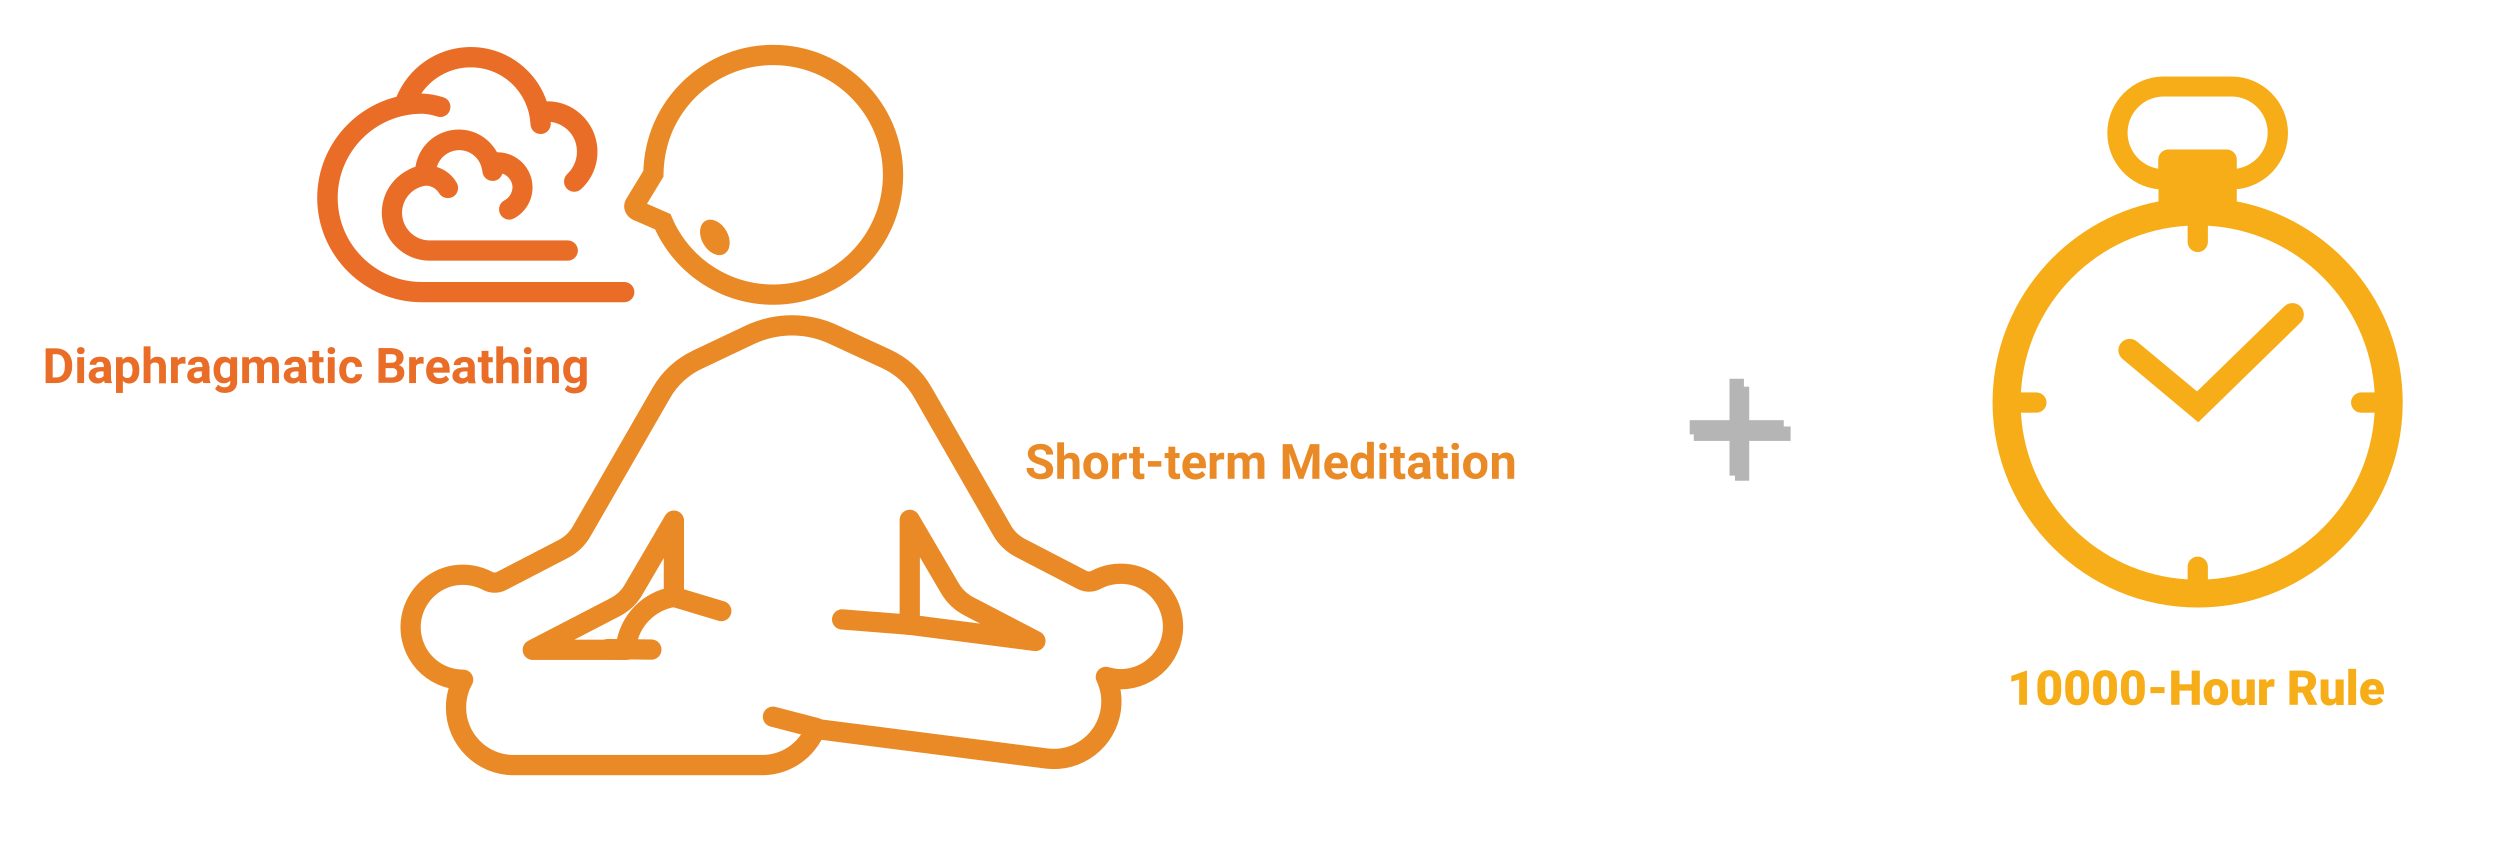
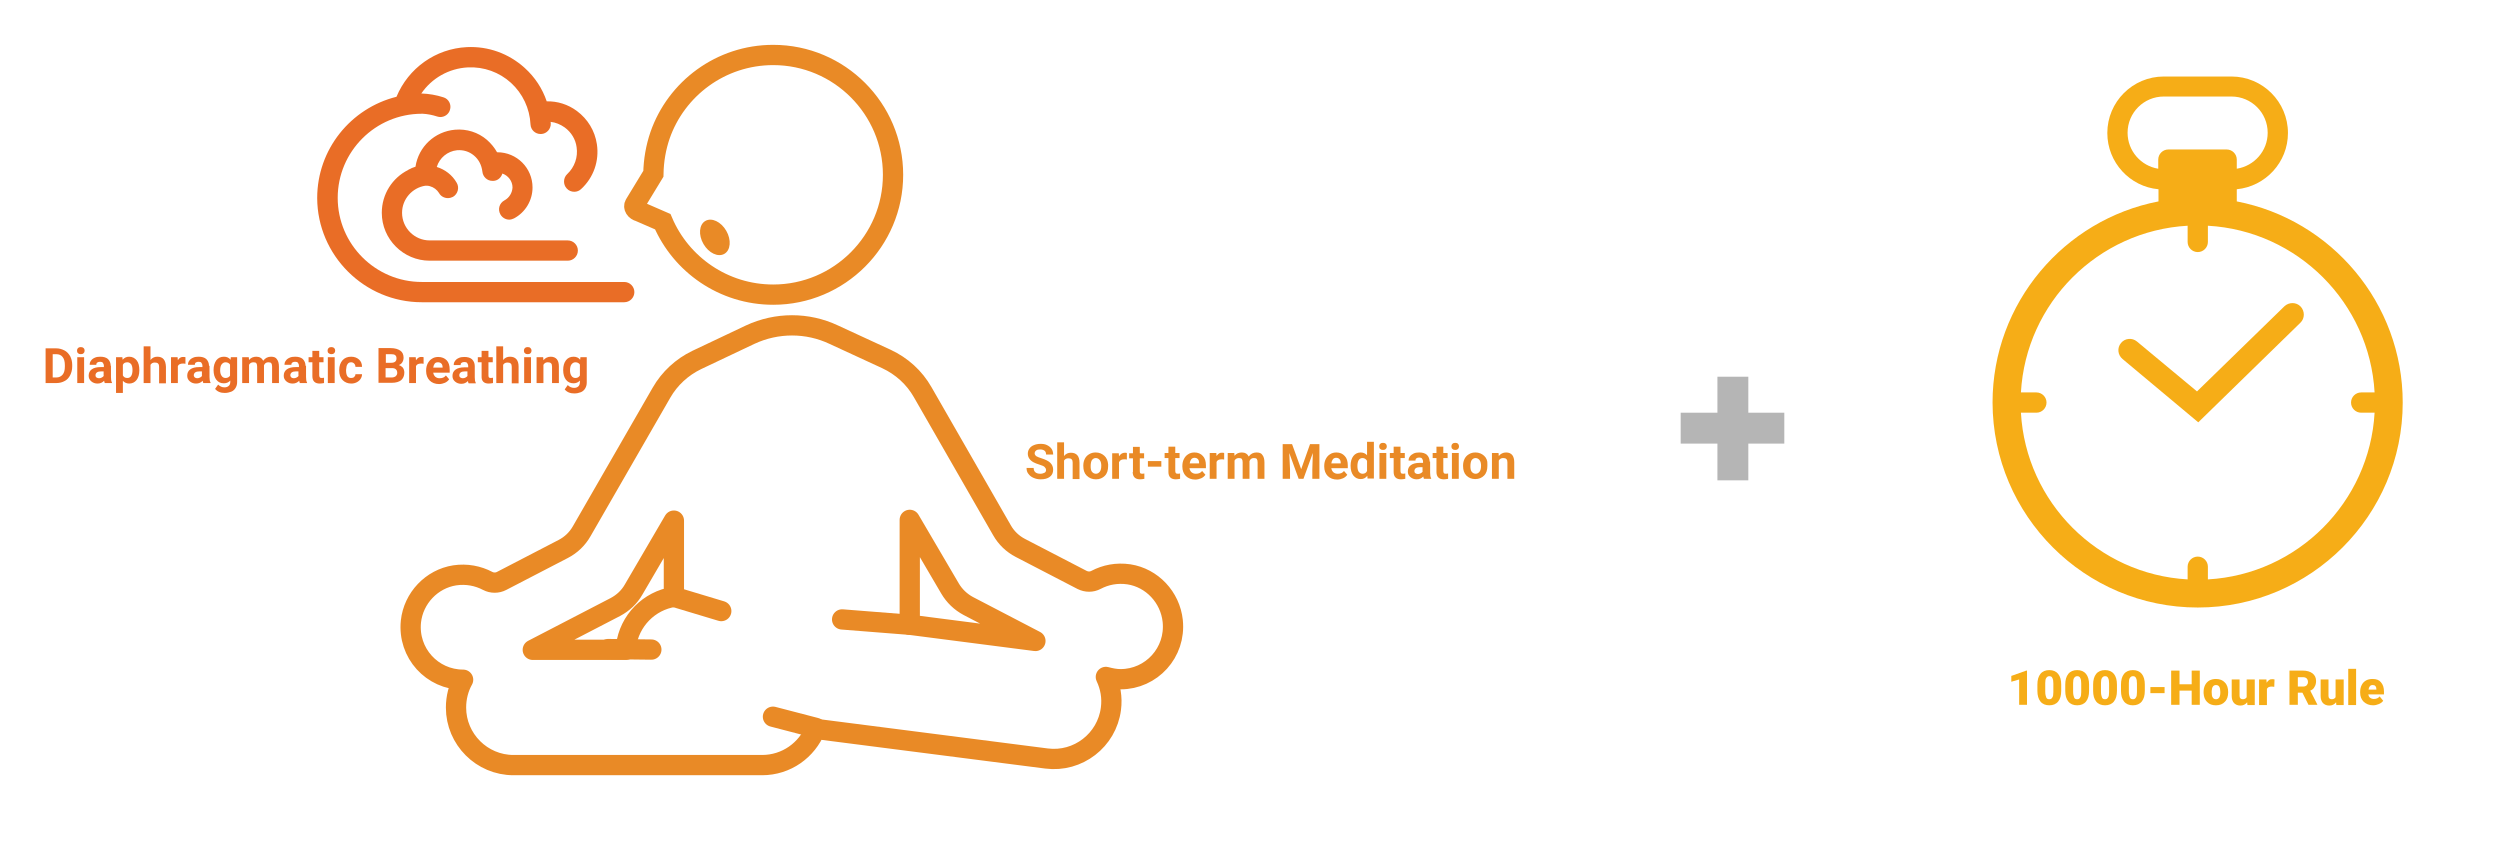
<svg xmlns="http://www.w3.org/2000/svg" version="1.1" id="Layer_1" x="0px" y="0px" viewBox="0 0 986.8 334.1" style="enable-background:new 0 0 986.8 334.1;" xml:space="preserve">
  <style type="text/css">
	.st0{fill:#E96D26;}
	.st1{fill:none;stroke:#E98A26;stroke-width:8;stroke-linejoin:round;stroke-miterlimit:10;}
	.st2{fill:#E98A26;}
	.st3{fill:none;stroke:#E98A26;stroke-width:8;stroke-miterlimit:10;}
	.st4{fill:none;stroke:#E98A26;stroke-width:8;stroke-linecap:round;stroke-miterlimit:10;}
	.st5{fill:#F6AD17;}
	.st6{fill:#B5B5B5;}
- 	.st7{font-family:'Roboto-Black';}
- 	.st8{font-size:78.995px;}
</style>
  <path class="st0" d="M166.5,119.3h79.9c2.2,0,4-1.8,4-4s-1.8-4-4-4h-79.9c-18.3,0-33.2-14.9-33.2-33.2c0-18.3,14.9-33.2,33.2-33.2  c0.1,0,0.3,0,0.4,0c1.9,0.1,3.9,0.5,5.7,1.1c0.4,0.1,0.8,0.2,1.2,0.2c1.7,0,3.3-1.1,3.8-2.8c0.7-2.1-0.5-4.4-2.6-5  c-2.8-0.9-5.7-1.4-8.7-1.5c4.1-6,10.8-9.9,18.4-10.3c6.3-0.3,12.4,1.9,17,6.1s7.4,10.1,7.7,16.4c0.1,2.2,1.9,3.8,4,3.8  c0.1,0,0.1,0,0.2,0c2.2-0.1,3.9-2,3.8-4.2c0-0.2,0-0.4-0.1-0.6c2,0.2,3.9,1,5.6,2.2c2.6,1.9,4.3,4.7,4.7,7.8  c0.6,3.9-0.8,7.9-3.7,10.6c-1.6,1.5-1.7,4.1-0.2,5.7c0.8,0.9,1.9,1.3,3,1.3c1,0,2-0.4,2.7-1.1c4.9-4.5,7.2-11.1,6.2-17.7  c-0.8-5.3-3.6-9.9-7.9-13.1c-3.5-2.6-7.7-3.9-11.9-3.8c-1.7-5-4.6-9.5-8.7-13.2c-6.3-5.7-14.4-8.6-22.8-8.2  c-12.4,0.6-23.1,8.3-27.8,19.6c-18,4.5-31.3,20.7-31.3,40C125.3,100.8,143.8,119.3,166.5,119.3z" />
  <path class="st0" d="M199.1,79.1c-2,1.1-2.7,3.5-1.6,5.5c0.7,1.3,2.1,2.1,3.5,2.1c0.6,0,1.3-0.2,1.9-0.5c4.5-2.4,7.3-7.1,7.3-12.2  c0-7.7-6.2-13.9-13.9-13.9c0,0-0.1,0-0.1,0c-1-1.8-2.4-3.5-4-4.9c-3.5-3-8-4.4-12.6-4c-8,0.7-14.4,6.7-15.6,14.6  c-1,0.3-1.9,0.7-2.8,1.2c-0.1,0-0.1,0.1-0.1,0.1c-6.2,3.1-10.4,9.5-10.4,16.9c0,10.4,8.5,18.9,18.9,18.9h54.5c2.2,0,4-1.8,4-4  s-1.8-4-4-4h-54.5c-6,0-10.9-4.9-10.9-10.9c0-5.4,4-9.9,9.2-10.7c0.6,0,1.2,0,1.8,0.2c1.5,0.4,2.8,1.4,3.6,2.7c0.7,1.3,2.1,2,3.5,2  c0.7,0,1.4-0.2,2-0.5c1.9-1.1,2.6-3.6,1.5-5.5c-1.8-3.2-4.7-5.3-7.9-6.3c1.1-3.6,4.2-6.2,8-6.6c2.5-0.2,4.8,0.5,6.7,2.1  c1.9,1.6,3,3.8,3.3,6.3c0.2,2.1,1.9,3.7,4,3.7c0.1,0,0.2,0,0.4,0c1.7-0.1,3-1.3,3.5-2.9c2.3,0.8,4,3,4,5.5  C202.2,76.1,201,78.1,199.1,79.1z" />
  <path class="st1" d="M445.6,226.7c-4.8-0.7-9.2,0.2-13,2.2c-1.7,0.9-3.7,0.9-5.5,0l-24.3-12.6c-3.1-1.6-5.6-4-7.3-7l-31.3-54.5  c-3.3-5.8-8.3-10.3-14.3-13.1l-20.8-9.6c-10.4-4.9-22.5-4.9-33,0L275,142.1c-5.8,2.8-10.7,7.3-13.9,12.9l-31.5,54.7  c-1.7,3-4.2,5.4-7.3,7L198,229.3c-1.7,0.9-3.8,0.9-5.5,0c-3.8-2-8.3-2.9-13-2.2c-9.1,1.4-16.3,9-17.3,18.2c-1.3,12.5,8.4,23,20.6,23  c0,0,0,0,0,0c-1.8,3.2-2.8,7-2.8,11c0,12.5,10.2,22.7,22.7,22.7h98.1c9.6,0,17.7-5.9,21.1-14.3l91.2,11.7  c12.4,1.6,23.8-7.2,25.4-19.6c0.6-4.5-0.2-8.8-2-12.6c1.9,0.5,3.8,0.9,5.8,0.9c12.2,0,21.9-10.5,20.6-23  C461.9,235.7,454.7,228.1,445.6,226.7z M242.9,239.6c3-1.6,5.5-3.9,7.2-6.9l15.9-27.2v30.1c-9.7,1.5-17.6,9.3-18.9,19.5v0  c-0.1,0.5-0.1,0.9-0.1,1.4h-36.7L242.9,239.6z M359.1,246.6v-41.4l15.9,27.1c1.7,2.9,4.2,5.3,7.2,6.9l26.5,13.8L359.1,246.6z" />
  <g>
    <path class="st0" d="M25.4,138.3c-1-0.5-2-0.8-3.2-0.8H18v13.7h4.3c1.2,0,2.3-0.3,3.2-0.8c1-0.5,1.7-1.3,2.2-2.3   c0.5-1,0.8-2.1,0.8-3.4V144c0-1.3-0.3-2.4-0.8-3.4C27.1,139.6,26.4,138.8,25.4,138.3z M25.6,144.8c0,1.3-0.3,2.4-0.9,3.1   s-1.4,1.1-2.5,1.1h-1.4v-9.2h1.4c1.1,0,2,0.4,2.5,1.1c0.6,0.7,0.9,1.8,0.9,3.2V144.8z" />
    <path class="st0" d="M31.9,137c-0.5,0-0.8,0.1-1.1,0.4c-0.3,0.3-0.4,0.6-0.4,1c0,0.4,0.1,0.8,0.4,1c0.3,0.3,0.6,0.4,1.1,0.4   s0.8-0.1,1.1-0.4s0.4-0.6,0.4-1c0-0.4-0.1-0.7-0.4-1C32.7,137.1,32.3,137,31.9,137z" />
    <rect x="30.5" y="141" class="st0" width="2.7" height="10.2" />
    <path class="st0" d="M43.7,144.4c0-1.1-0.4-2-1.1-2.7c-0.7-0.6-1.7-0.9-3-0.9c-0.8,0-1.6,0.1-2.2,0.4c-0.7,0.3-1.2,0.7-1.5,1.2   c-0.4,0.5-0.5,1-0.5,1.6H38c0-0.4,0.1-0.7,0.4-0.9c0.3-0.2,0.6-0.3,1.1-0.3c0.5,0,0.9,0.1,1.1,0.4c0.2,0.3,0.4,0.7,0.4,1.1v0.6   h-1.3c-1.5,0-2.7,0.3-3.5,0.9c-0.8,0.6-1.2,1.4-1.2,2.5c0,0.9,0.3,1.6,1,2.2s1.5,0.9,2.5,0.9c1.1,0,1.9-0.4,2.6-1.1   c0.1,0.4,0.1,0.7,0.3,0.9h2.8v-0.2c-0.3-0.5-0.4-1.2-0.4-2.2V144.4z M41,148.3c-0.2,0.3-0.4,0.5-0.8,0.7c-0.3,0.2-0.7,0.3-1.1,0.3   c-0.4,0-0.7-0.1-1-0.3s-0.4-0.5-0.4-0.8l0-0.2c0.1-0.9,0.8-1.4,2.2-1.4h1V148.3z" />
    <path class="st0" d="M51,140.8c-1.1,0-1.9,0.4-2.6,1.2l-0.1-1h-2.5v14.1h2.7v-4.8c0.6,0.7,1.5,1.1,2.5,1.1c1.2,0,2.2-0.5,2.9-1.4   s1.1-2.2,1.1-3.8v-0.1c0-1.6-0.3-2.9-1-3.8S52.3,140.8,51,140.8z M50.3,149.2c-0.9,0-1.4-0.3-1.8-1V144c0.3-0.7,0.9-1,1.8-1   c0.6,0,1.1,0.3,1.5,0.8c0.3,0.5,0.5,1.2,0.5,2.2C52.3,148.1,51.6,149.2,50.3,149.2z" />
    <path class="st0" d="M62.1,140.8c-1.1,0-2,0.4-2.7,1.3v-5.4h-2.7v14.5h2.7V144c0.4-0.6,0.9-0.9,1.7-0.9c0.6,0,1,0.1,1.3,0.4   c0.3,0.3,0.4,0.7,0.4,1.3v6.5h2.7v-6.5C65.4,142.1,64.3,140.8,62.1,140.8z" />
    <path class="st0" d="M70.2,142.2l-0.1-1.2h-2.6v10.2h2.7v-6.7c0.3-0.7,1-1,2-1c0.3,0,0.6,0,1,0.1l0-2.6c-0.3-0.1-0.5-0.1-0.8-0.1   C71.5,140.8,70.7,141.3,70.2,142.2z" />
    <path class="st0" d="M82.5,144.4c0-1.1-0.4-2-1.1-2.7c-0.7-0.6-1.7-0.9-3-0.9c-0.8,0-1.6,0.1-2.2,0.4c-0.7,0.3-1.2,0.7-1.5,1.2   c-0.4,0.5-0.5,1-0.5,1.6h2.7c0-0.4,0.1-0.7,0.4-0.9c0.3-0.2,0.6-0.3,1.1-0.3c0.5,0,0.9,0.1,1.1,0.4c0.2,0.3,0.4,0.7,0.4,1.1v0.6   h-1.3c-1.5,0-2.7,0.3-3.5,0.9c-0.8,0.6-1.2,1.4-1.2,2.5c0,0.9,0.3,1.6,1,2.2c0.7,0.6,1.5,0.9,2.5,0.9c1.1,0,1.9-0.4,2.6-1.1   c0.1,0.4,0.1,0.7,0.3,0.9h2.8v-0.2c-0.3-0.5-0.4-1.2-0.4-2.2V144.4z M79.8,148.3c-0.2,0.3-0.4,0.5-0.8,0.7s-0.7,0.3-1.1,0.3   c-0.4,0-0.7-0.1-1-0.3c-0.2-0.2-0.4-0.5-0.4-0.8l0-0.2c0.1-0.9,0.8-1.4,2.2-1.4h1V148.3z" />
    <path class="st0" d="M91,142c-0.6-0.8-1.5-1.2-2.6-1.2c-1.3,0-2.3,0.5-3,1.4c-0.7,1-1.1,2.2-1.1,3.8v0.1c0,1.6,0.4,2.9,1.1,3.8   c0.8,1,1.7,1.4,3,1.4c1,0,1.9-0.4,2.5-1.1v0.5c0,0.7-0.2,1.3-0.6,1.6c-0.4,0.4-1,0.6-1.7,0.6c-1,0-1.8-0.4-2.5-1.1l-1.2,1.7   c0.4,0.5,0.9,0.9,1.6,1.2c0.7,0.3,1.4,0.4,2.2,0.4c1,0,1.8-0.2,2.6-0.5c0.7-0.3,1.3-0.8,1.7-1.5s0.6-1.4,0.6-2.3V141h-2.5L91,142z    M90.8,148.3c-0.4,0.6-1,0.9-1.8,0.9c-0.6,0-1.2-0.3-1.5-0.8c-0.4-0.5-0.6-1.3-0.6-2.2c0-1.1,0.2-1.9,0.6-2.4s0.9-0.8,1.5-0.8   c0.8,0,1.4,0.3,1.8,0.9V148.3z" />
    <path class="st0" d="M107,140.8c-1.3,0-2.3,0.5-3.1,1.6c-0.5-1-1.4-1.6-2.7-1.6c-1.2,0-2.2,0.4-2.9,1.3l-0.1-1.1h-2.6v10.2h2.7V144   c0.3-0.6,0.9-1,1.7-1c0.6,0,1,0.1,1.2,0.4c0.2,0.3,0.3,0.7,0.3,1.3v6.5h2.7l0-7c0.3-0.8,0.9-1.2,1.7-1.2c0.6,0,1,0.1,1.2,0.4   c0.2,0.3,0.3,0.7,0.3,1.3v6.5h2.7v-6.5c0-1.3-0.3-2.3-0.8-2.9C108.9,141.1,108.1,140.8,107,140.8z" />
    <path class="st0" d="M120.6,144.4c0-1.1-0.4-2-1.1-2.7c-0.7-0.6-1.7-0.9-3-0.9c-0.8,0-1.6,0.1-2.2,0.4c-0.7,0.3-1.2,0.7-1.5,1.2   c-0.4,0.5-0.5,1-0.5,1.6h2.7c0-0.4,0.1-0.7,0.4-0.9c0.3-0.2,0.6-0.3,1.1-0.3c0.5,0,0.9,0.1,1.1,0.4c0.2,0.3,0.4,0.7,0.4,1.1v0.6   h-1.3c-1.5,0-2.7,0.3-3.5,0.9c-0.8,0.6-1.2,1.4-1.2,2.5c0,0.9,0.3,1.6,1,2.2c0.7,0.6,1.5,0.9,2.5,0.9c1.1,0,1.9-0.4,2.6-1.1   c0.1,0.4,0.1,0.7,0.3,0.9h2.8v-0.2c-0.3-0.5-0.4-1.2-0.4-2.2V144.4z M117.9,148.3c-0.2,0.3-0.4,0.5-0.8,0.7s-0.7,0.3-1.1,0.3   c-0.4,0-0.7-0.1-1-0.3c-0.2-0.2-0.4-0.5-0.4-0.8l0-0.2c0.1-0.9,0.8-1.4,2.2-1.4h1V148.3z" />
    <path class="st0" d="M126.2,148.9c-0.1-0.2-0.2-0.4-0.2-0.8V143h1.7v-2H126v-2.5h-2.7v2.5h-1.5v2h1.5v5.5c0,1.9,1,2.9,2.9,2.9   c0.6,0,1.1-0.1,1.7-0.2v-2.1c-0.2,0-0.5,0.1-0.8,0.1C126.6,149.2,126.3,149.1,126.2,148.9z" />
    <rect x="129.4" y="141" class="st0" width="2.7" height="10.2" />
    <path class="st0" d="M130.8,137c-0.5,0-0.8,0.1-1.1,0.4c-0.3,0.3-0.4,0.6-0.4,1c0,0.4,0.1,0.8,0.4,1s0.6,0.4,1.1,0.4   c0.5,0,0.8-0.1,1.1-0.4c0.3-0.3,0.4-0.6,0.4-1c0-0.4-0.1-0.7-0.4-1C131.6,137.1,131.2,137,130.8,137z" />
    <path class="st0" d="M137.2,143.7c0.3-0.5,0.8-0.7,1.4-0.7c0.5,0,0.9,0.2,1.2,0.5c0.3,0.3,0.5,0.8,0.5,1.3h2.6   c0-1.2-0.4-2.2-1.2-2.9s-1.8-1.1-3.1-1.1c-1.5,0-2.6,0.5-3.4,1.4s-1.3,2.2-1.3,3.8v0.2c0,1.6,0.4,2.9,1.3,3.8s2,1.4,3.5,1.4   c0.8,0,1.5-0.2,2.1-0.5c0.6-0.3,1.2-0.8,1.5-1.3c0.4-0.6,0.6-1.2,0.6-1.9h-2.6c0,0.5-0.2,0.8-0.5,1.1c-0.3,0.3-0.7,0.4-1.2,0.4   c-0.7,0-1.1-0.2-1.5-0.7c-0.3-0.5-0.5-1.2-0.5-2.3V146C136.7,144.9,136.8,144.2,137.2,143.7z" />
    <path class="st0" d="M157.4,144.1c0.6-0.2,1.1-0.6,1.4-1.1c0.3-0.5,0.5-1.1,0.5-1.8c0-1.2-0.4-2.2-1.3-2.8s-2.1-1-3.8-1h-4.8v13.7   h5.3c1.6,0,2.8-0.4,3.6-1c0.8-0.7,1.3-1.7,1.3-3c0-0.8-0.2-1.4-0.6-2C158.6,144.7,158.1,144.3,157.4,144.1z M152.3,139.8h2   c0.8,0,1.4,0.1,1.7,0.4c0.4,0.3,0.5,0.7,0.5,1.3c0,1.1-0.7,1.7-2.1,1.7h-2.1V139.8z M156.2,148.5c-0.4,0.3-0.9,0.5-1.6,0.5h-2.4   v-3.7h2.6c1.3,0,2,0.7,2,1.9C156.8,147.7,156.6,148.1,156.2,148.5z" />
    <path class="st0" d="M164.2,142.2l-0.1-1.2h-2.6v10.2h2.7v-6.7c0.3-0.7,1-1,2-1c0.3,0,0.6,0,1,0.1l0-2.6c-0.3-0.1-0.5-0.1-0.8-0.1   C165.5,140.8,164.8,141.3,164.2,142.2z" />
    <path class="st0" d="M177.5,145.9c0-1.6-0.4-2.9-1.2-3.7s-1.9-1.3-3.3-1.3c-0.9,0-1.8,0.2-2.5,0.7c-0.7,0.4-1.3,1.1-1.7,1.9   c-0.4,0.8-0.6,1.7-0.6,2.7v0.3c0,1.5,0.5,2.8,1.4,3.7s2.2,1.4,3.7,1.4c0.8,0,1.6-0.2,2.3-0.5c0.7-0.3,1.3-0.8,1.7-1.4l-1.3-1.5   c-0.6,0.8-1.4,1.1-2.5,1.1c-0.7,0-1.2-0.2-1.7-0.6c-0.4-0.4-0.7-0.9-0.8-1.6h6.5V145.9z M174.8,145.1H171c0.1-0.7,0.3-1.2,0.6-1.6   c0.3-0.4,0.8-0.5,1.3-0.5c0.6,0,1,0.2,1.3,0.5c0.3,0.3,0.5,0.8,0.5,1.4V145.1z" />
    <path class="st0" d="M183.3,145c-1.5,0-2.7,0.3-3.5,0.9c-0.8,0.6-1.2,1.4-1.2,2.5c0,0.9,0.3,1.6,1,2.2s1.5,0.9,2.5,0.9   c1.1,0,1.9-0.4,2.6-1.1c0.1,0.4,0.1,0.7,0.3,0.9h2.8v-0.2c-0.3-0.5-0.4-1.2-0.4-2.2v-4.4c0-1.1-0.4-2-1.1-2.7   c-0.7-0.6-1.7-0.9-3-0.9c-0.8,0-1.6,0.1-2.2,0.4c-0.7,0.3-1.2,0.7-1.5,1.2c-0.4,0.5-0.5,1-0.5,1.6h2.7c0-0.4,0.1-0.7,0.4-0.9   c0.3-0.2,0.6-0.3,1.1-0.3c0.5,0,0.9,0.1,1.1,0.4c0.2,0.3,0.4,0.7,0.4,1.1v0.6H183.3z M184.6,148.3c-0.2,0.3-0.4,0.5-0.8,0.7   c-0.3,0.2-0.7,0.3-1.1,0.3c-0.4,0-0.7-0.1-1-0.3s-0.4-0.5-0.4-0.8l0-0.2c0.1-0.9,0.8-1.4,2.2-1.4h1V148.3z" />
    <path class="st0" d="M192.9,151.4c0.6,0,1.1-0.1,1.7-0.2v-2.1c-0.2,0-0.5,0.1-0.8,0.1c-0.4,0-0.7-0.1-0.8-0.2s-0.2-0.4-0.2-0.8V143   h1.7v-2h-1.7v-2.5h-2.7v2.5h-1.5v2h1.5v5.5C190,150.4,191,151.4,192.9,151.4z" />
    <path class="st0" d="M204.7,151.2v-6.5c0-2.6-1.2-3.9-3.4-3.9c-1.1,0-2,0.4-2.7,1.3v-5.4h-2.7v14.5h2.7V144   c0.4-0.6,0.9-0.9,1.7-0.9c0.6,0,1,0.1,1.3,0.4c0.3,0.3,0.4,0.7,0.4,1.3v6.5H204.7z" />
    <path class="st0" d="M209.4,137.4c-0.3-0.3-0.6-0.4-1.1-0.4c-0.5,0-0.8,0.1-1.1,0.4c-0.3,0.3-0.4,0.6-0.4,1c0,0.4,0.1,0.8,0.4,1   c0.3,0.3,0.6,0.4,1.1,0.4c0.5,0,0.8-0.1,1.1-0.4s0.4-0.6,0.4-1C209.8,138,209.6,137.6,209.4,137.4z" />
    <rect x="206.9" y="141" class="st0" width="2.7" height="10.2" />
    <path class="st0" d="M220.6,151.2v-6.6c0-1.3-0.3-2.2-0.8-2.8c-0.5-0.6-1.3-1-2.4-1c-1.2,0-2.2,0.5-2.9,1.4l-0.1-1.2h-2.6v10.2h2.7   V144c0.4-0.7,1-1,1.7-1c0.6,0,1,0.1,1.3,0.4c0.3,0.3,0.4,0.7,0.4,1.3v6.5H220.6z" />
    <path class="st0" d="M228.3,152.5c-0.4,0.4-1,0.6-1.7,0.6c-1,0-1.8-0.4-2.5-1.1l-1.2,1.7c0.4,0.5,0.9,0.9,1.6,1.2   c0.7,0.3,1.4,0.4,2.2,0.4c1,0,1.8-0.2,2.6-0.5c0.7-0.3,1.3-0.8,1.7-1.5c0.4-0.7,0.6-1.4,0.6-2.3V141h-2.5l-0.1,1   c-0.6-0.8-1.5-1.2-2.6-1.2c-1.3,0-2.3,0.5-3,1.4s-1.1,2.2-1.1,3.8v0.1c0,1.6,0.4,2.9,1.1,3.8s1.7,1.4,3,1.4c1,0,1.9-0.4,2.5-1.1   v0.5C228.9,151.6,228.7,152.1,228.3,152.5z M227.1,149.2c-0.6,0-1.2-0.3-1.5-0.8c-0.4-0.5-0.6-1.3-0.6-2.2c0-1.1,0.2-1.9,0.6-2.4   c0.4-0.5,0.9-0.8,1.5-0.8c0.8,0,1.4,0.3,1.8,0.9v4.3C228.5,148.9,227.9,149.2,227.1,149.2z" />
  </g>
  <g>
    <path class="st2" d="M410.7,187c-1.8,0-2.7-0.8-2.7-2.3h-2.8c0,0.9,0.2,1.7,0.7,2.3c0.5,0.7,1.1,1.2,2,1.6c0.9,0.4,1.8,0.6,2.9,0.6   c1.5,0,2.7-0.3,3.6-1c0.9-0.7,1.3-1.6,1.3-2.8c0-1.1-0.4-2-1.1-2.7c-0.7-0.7-1.9-1.3-3.5-1.8c-0.9-0.3-1.5-0.5-2-0.8   c-0.4-0.3-0.7-0.7-0.7-1.1c0-0.5,0.2-0.9,0.6-1.2c0.4-0.3,0.9-0.4,1.6-0.4c0.7,0,1.3,0.2,1.7,0.5c0.4,0.3,0.6,0.8,0.6,1.5h2.8   c0-0.8-0.2-1.6-0.6-2.2s-1-1.1-1.8-1.5c-0.8-0.4-1.6-0.5-2.6-0.5c-1,0-1.9,0.2-2.6,0.5c-0.8,0.3-1.4,0.8-1.8,1.4   c-0.4,0.6-0.6,1.2-0.6,2c0,1.4,0.8,2.6,2.3,3.4c0.6,0.3,1.3,0.6,2.3,0.9c1,0.3,1.7,0.6,2,0.9s0.6,0.7,0.6,1.2   c0,0.5-0.2,0.9-0.6,1.1S411.3,187,410.7,187z" />
    <path class="st2" d="M420,181.8c0.4-0.6,0.9-0.9,1.7-0.9c0.6,0,1,0.1,1.3,0.4c0.3,0.3,0.4,0.7,0.4,1.3v6.5h2.7v-6.5   c0-2.6-1.2-3.9-3.4-3.9c-1.1,0-2,0.4-2.7,1.3v-5.4h-2.7V189h2.7V181.8z" />
    <path class="st2" d="M432.6,189.2c1.5,0,2.6-0.5,3.5-1.4c0.9-0.9,1.3-2.2,1.3-3.8l0-0.7c-0.1-1.4-0.6-2.6-1.5-3.4   c-0.9-0.8-2-1.3-3.4-1.3c-1,0-1.8,0.2-2.6,0.7c-0.7,0.4-1.3,1-1.7,1.8c-0.4,0.8-0.6,1.7-0.6,2.7v0.1c0,1.6,0.4,2.9,1.3,3.8   C429.9,188.7,431.1,189.2,432.6,189.2z M431,181.6c0.4-0.5,0.9-0.8,1.5-0.8c0.7,0,1.2,0.3,1.6,0.8c0.4,0.5,0.6,1.3,0.6,2.2   c0,1.1-0.2,1.9-0.6,2.4c-0.4,0.5-0.9,0.8-1.5,0.8c-0.7,0-1.2-0.3-1.6-0.8c-0.4-0.5-0.5-1.3-0.5-2.2   C430.5,182.9,430.7,182.1,431,181.6z" />
    <path class="st2" d="M441.8,182.3c0.3-0.7,1-1,2-1c0.3,0,0.6,0,1,0.1l0-2.6c-0.3-0.1-0.5-0.1-0.8-0.1c-1,0-1.7,0.5-2.3,1.4   l-0.1-1.2h-2.6V189h2.7V182.3z" />
    <path class="st2" d="M447.1,186.3c0,1.9,1,2.9,2.9,2.9c0.6,0,1.1-0.1,1.7-0.2v-2.1c-0.2,0-0.5,0.1-0.8,0.1c-0.4,0-0.7-0.1-0.8-0.2   s-0.2-0.4-0.2-0.8v-5.1h1.7v-2h-1.7v-2.5h-2.7v2.5h-1.5v2h1.5V186.3z" />
    <rect x="453.1" y="182" class="st2" width="5.3" height="2.2" />
    <path class="st2" d="M464.1,186.7c-0.1-0.2-0.2-0.4-0.2-0.8v-5.1h1.7v-2h-1.7v-2.5h-2.7v2.5h-1.5v2h1.5v5.5c0,1.9,1,2.9,2.9,2.9   c0.6,0,1.1-0.1,1.7-0.2v-2.1c-0.2,0-0.5,0.1-0.8,0.1C464.5,187,464.2,186.9,464.1,186.7z" />
    <path class="st2" d="M471.5,178.6c-0.9,0-1.8,0.2-2.5,0.7c-0.7,0.4-1.3,1.1-1.7,1.9s-0.6,1.7-0.6,2.7v0.3c0,1.5,0.5,2.8,1.4,3.7   c0.9,0.9,2.2,1.4,3.7,1.4c0.8,0,1.6-0.2,2.3-0.5c0.7-0.3,1.3-0.8,1.7-1.4l-1.3-1.5c-0.6,0.8-1.4,1.1-2.5,1.1   c-0.7,0-1.2-0.2-1.7-0.6c-0.4-0.4-0.7-0.9-0.8-1.6h6.5v-1.1c0-1.6-0.4-2.9-1.2-3.7C474,179.1,472.9,178.6,471.5,178.6z    M473.4,182.9h-3.8c0.1-0.7,0.3-1.2,0.6-1.6c0.3-0.4,0.8-0.6,1.3-0.6c0.6,0,1,0.2,1.3,0.5c0.3,0.3,0.5,0.8,0.5,1.4V182.9z" />
    <path class="st2" d="M480.2,180l-0.1-1.2h-2.6V189h2.7v-6.7c0.3-0.7,1-1,2-1c0.3,0,0.6,0,1,0.1l0-2.6c-0.3-0.1-0.5-0.1-0.8-0.1   C481.5,178.6,480.8,179.1,480.2,180z" />
    <path class="st2" d="M496,178.6c-1.3,0-2.3,0.5-3.1,1.6c-0.5-1-1.4-1.6-2.7-1.6c-1.2,0-2.2,0.4-2.9,1.3l-0.1-1.1h-2.6V189h2.7v-7.2   c0.3-0.6,0.9-1,1.7-1c0.6,0,1,0.1,1.2,0.4c0.2,0.3,0.3,0.7,0.3,1.3v6.5h2.7l0-7c0.3-0.8,0.9-1.2,1.7-1.2c0.6,0,1,0.1,1.2,0.4   c0.2,0.3,0.3,0.7,0.3,1.3v6.5h2.7v-6.5c0-1.3-0.3-2.3-0.8-2.9C497.9,178.9,497.1,178.6,496,178.6z" />
    <polygon class="st2" points="513.6,185.2 510,175.3 506.3,175.3 506.3,189 509.2,189 509.2,185.3 508.9,178.8 512.6,189 514.5,189    518.2,178.8 518,185.3 518,189 520.8,189 520.8,175.3 517.1,175.3  " />
    <path class="st2" d="M527.5,178.6c-0.9,0-1.8,0.2-2.5,0.7c-0.7,0.4-1.3,1.1-1.7,1.9c-0.4,0.8-0.6,1.7-0.6,2.7v0.3   c0,1.5,0.5,2.8,1.4,3.7s2.2,1.4,3.7,1.4c0.8,0,1.6-0.2,2.3-0.5c0.7-0.3,1.3-0.8,1.7-1.4l-1.3-1.5c-0.6,0.8-1.4,1.1-2.5,1.1   c-0.7,0-1.2-0.2-1.7-0.6c-0.4-0.4-0.7-0.9-0.8-1.6h6.5v-1.1c0-1.6-0.4-2.9-1.2-3.7C530,179.1,528.9,178.6,527.5,178.6z    M529.3,182.9h-3.8c0.1-0.7,0.3-1.2,0.6-1.6c0.3-0.4,0.8-0.6,1.3-0.6c0.6,0,1,0.2,1.3,0.5c0.3,0.3,0.5,0.8,0.5,1.4V182.9z" />
    <path class="st2" d="M539.6,179.7c-0.6-0.7-1.5-1.1-2.5-1.1c-1.2,0-2.2,0.5-2.9,1.4c-0.7,0.9-1.1,2.2-1.1,3.8c0,1.7,0.4,3,1.1,3.9   c0.7,0.9,1.7,1.4,2.9,1.4c1.1,0,1.9-0.4,2.6-1.3l0.1,1.1h2.5v-14.5h-2.7V179.7z M539.6,185.9c-0.3,0.7-0.9,1.1-1.8,1.1   c-0.6,0-1.1-0.3-1.5-0.8c-0.3-0.5-0.5-1.2-0.5-2.2c0-2.1,0.7-3.2,2-3.2c0.8,0,1.4,0.4,1.8,1.1V185.9z" />
    <rect x="544.5" y="178.8" class="st2" width="2.7" height="10.2" />
    <path class="st2" d="M545.9,174.8c-0.5,0-0.8,0.1-1.1,0.4c-0.3,0.3-0.4,0.6-0.4,1c0,0.4,0.1,0.8,0.4,1c0.3,0.3,0.6,0.4,1.1,0.4   c0.5,0,0.8-0.1,1.1-0.4c0.3-0.3,0.4-0.6,0.4-1c0-0.4-0.1-0.7-0.4-1C546.7,174.9,546.4,174.8,545.9,174.8z" />
    <path class="st2" d="M553,186.7c-0.1-0.2-0.2-0.4-0.2-0.8v-5.1h1.7v-2h-1.7v-2.5h-2.7v2.5h-1.5v2h1.5v5.5c0,1.9,1,2.9,2.9,2.9   c0.6,0,1.1-0.1,1.7-0.2v-2.1c-0.2,0-0.5,0.1-0.8,0.1C553.4,187,553.1,186.9,553,186.7z" />
    <path class="st2" d="M564.3,182.2c0-1.1-0.4-2-1.1-2.7c-0.7-0.6-1.7-0.9-3-0.9c-0.8,0-1.6,0.1-2.2,0.4s-1.2,0.7-1.5,1.2   c-0.4,0.5-0.5,1-0.5,1.6h2.7c0-0.4,0.1-0.7,0.4-0.9c0.3-0.2,0.6-0.3,1.1-0.3c0.5,0,0.9,0.1,1.1,0.4c0.2,0.3,0.4,0.7,0.4,1.1v0.6   h-1.3c-1.5,0-2.7,0.3-3.5,0.9c-0.8,0.6-1.2,1.4-1.2,2.5c0,0.9,0.3,1.6,1,2.2s1.5,0.9,2.5,0.9c1.1,0,1.9-0.4,2.6-1.1   c0.1,0.4,0.1,0.7,0.3,0.9h2.8v-0.2c-0.3-0.5-0.4-1.2-0.4-2.2V182.2z M561.6,186.1c-0.2,0.3-0.4,0.5-0.8,0.7s-0.7,0.3-1.1,0.3   c-0.4,0-0.7-0.1-1-0.3s-0.4-0.5-0.4-0.8l0-0.2c0.1-0.9,0.8-1.4,2.2-1.4h1V186.1z" />
    <path class="st2" d="M569.9,186.7c-0.1-0.2-0.2-0.4-0.2-0.8v-5.1h1.7v-2h-1.7v-2.5h-2.7v2.5h-1.5v2h1.5v5.5c0,1.9,1,2.9,2.9,2.9   c0.6,0,1.1-0.1,1.7-0.2v-2.1c-0.2,0-0.5,0.1-0.8,0.1C570.3,187,570,186.9,569.9,186.7z" />
    <path class="st2" d="M574.4,174.8c-0.5,0-0.8,0.1-1.1,0.4c-0.3,0.3-0.4,0.6-0.4,1c0,0.4,0.1,0.8,0.4,1c0.3,0.3,0.6,0.4,1.1,0.4   s0.8-0.1,1.1-0.4c0.3-0.3,0.4-0.6,0.4-1c0-0.4-0.1-0.7-0.4-1C575.3,174.9,574.9,174.8,574.4,174.8z" />
    <rect x="573.1" y="178.8" class="st2" width="2.7" height="10.2" />
    <path class="st2" d="M585.8,179.9c-0.9-0.8-2-1.3-3.4-1.3c-1,0-1.8,0.2-2.6,0.7c-0.7,0.4-1.3,1-1.7,1.8c-0.4,0.8-0.6,1.7-0.6,2.7   v0.1c0,1.6,0.4,2.9,1.3,3.8c0.9,0.9,2.1,1.4,3.5,1.4c1.5,0,2.6-0.5,3.5-1.4c0.9-0.9,1.3-2.2,1.3-3.8l0-0.7   C587.2,181.9,586.7,180.7,585.8,179.9z M584,186.2c-0.4,0.5-0.9,0.8-1.5,0.8c-0.7,0-1.2-0.3-1.6-0.8c-0.4-0.5-0.5-1.3-0.5-2.2   c0-1.1,0.2-1.9,0.5-2.4c0.4-0.5,0.9-0.8,1.5-0.8c0.7,0,1.2,0.3,1.6,0.8c0.4,0.5,0.6,1.3,0.6,2.2C584.6,184.9,584.4,185.7,584,186.2   z" />
    <path class="st2" d="M596.9,179.6c-0.5-0.6-1.3-1-2.4-1c-1.2,0-2.2,0.5-2.9,1.4l-0.1-1.2h-2.6V189h2.7v-7.2c0.4-0.7,1-1,1.7-1   c0.6,0,1,0.1,1.3,0.4c0.3,0.3,0.4,0.7,0.4,1.3v6.5h2.7v-6.6C597.7,181.2,597.4,180.2,596.9,179.6z" />
  </g>
  <path class="st3" d="M252.4,83.5l9.2,4c7.2,16.9,24,28.8,43.6,28.8c26.1,0,47.3-21.2,47.3-47.3c0-26.1-21.2-47.3-47.3-47.3  c-20.7,0-38.3,13.3-44.7,31.8c-1.6,4.7-2.5,9.8-2.6,15.1l-7.3,12C249.9,81.7,250.8,83.1,252.4,83.5z" />
  <path class="st4" d="M332.4,244.5l26.6,2.1" />
  <path class="st4" d="M266.1,235.6l18.6,5.6" />
  <line class="st4" x1="240.1" y1="256.2" x2="257.1" y2="256.4" />
  <line class="st4" x1="322" y1="287.3" x2="305.1" y2="282.9" />
  <ellipse transform="matrix(0.866 -0.5 0.5 0.866 -9.0633 153.6568)" class="st2" cx="282.2" cy="93.7" rx="5.2" ry="7.5" />
  <g>
    <path class="st5" d="M867.5,239.8c44.6,0,80.9-36.3,80.9-80.9c0-39.3-28.2-72.2-65.5-79.4v-4.8c11.3-1.1,20.2-10.6,20.2-22.2   c0-12.3-10-22.3-22.3-22.3h-26.7c-12.3,0-22.3,10-22.3,22.3c0,11.6,8.9,21.2,20.2,22.2v4.8c-37.2,7.2-65.5,40.1-65.5,79.4   C786.6,203.5,822.9,239.8,867.5,239.8z M839.8,52.4c0-7.9,6.4-14.3,14.3-14.3h26.7c7.9,0,14.3,6.4,14.3,14.3   c0,7.2-5.3,13.1-12.2,14.2V63c0-2.2-1.8-4-4-4h-23c-2.2,0-4,1.8-4,4v3.6C845.1,65.5,839.8,59.6,839.8,52.4z M803.8,154.9h-6.1   c2-35.4,30.4-63.8,65.8-65.8v6.4c0,2.2,1.8,4,4,4s4-1.8,4-4v-6.4c35.4,2,63.8,30.4,65.8,65.8H932c-2.2,0-4,1.8-4,4s1.8,4,4,4h5.3   c-2,35.4-30.4,63.8-65.8,65.8v-5c0-2.2-1.8-4-4-4s-4,1.8-4,4v5c-35.4-2-63.8-30.4-65.8-65.8h6.1c2.2,0,4-1.8,4-4   S806,154.9,803.8,154.9z" />
    <path class="st5" d="M867.7,166.7l40.3-39.3c1.8-1.7,1.8-4.6,0.1-6.4c-1.7-1.8-4.6-1.8-6.4-0.1l-34.5,33.6l-23.7-19.7   c-1.9-1.6-4.8-1.3-6.3,0.6c-1.6,1.9-1.3,4.7,0.6,6.3L867.7,166.7z" />
    <g>
      <path class="st5" d="M841.9,264.5c-1.5,0-2.7,0.5-3.5,1.5c-0.8,1-1.2,2.4-1.2,4.2v2.5c0,1.8,0.4,3.2,1.2,4.2c0.8,1,2,1.5,3.5,1.5    c1.5,0,2.7-0.5,3.5-1.5c0.8-1,1.2-2.4,1.2-4.2v-2.5c0-1.8-0.4-3.2-1.2-4.2S843.4,264.5,841.9,264.5z M843.5,273.2    c0,1-0.1,1.7-0.4,2.1c-0.3,0.5-0.6,0.7-1.2,0.7c-0.6,0-1-0.2-1.2-0.7s-0.4-1.2-0.4-2.2v-3.5c0-0.9,0.1-1.6,0.4-2s0.6-0.7,1.2-0.7    c0.6,0,1,0.2,1.2,0.7c0.3,0.5,0.4,1.2,0.4,2.2V273.2z" />
      <polygon class="st5" points="793.9,266.8 793.9,269.1 797,268.2 797,278.2 800.1,278.2 800.1,264.7 799.8,264.7   " />
      <path class="st5" d="M808.9,264.5c-1.5,0-2.7,0.5-3.5,1.5c-0.8,1-1.2,2.4-1.2,4.2v2.5c0,1.8,0.4,3.2,1.2,4.2c0.8,1,2,1.5,3.5,1.5    c1.5,0,2.7-0.5,3.5-1.5c0.8-1,1.2-2.4,1.2-4.2v-2.5c0-1.8-0.4-3.2-1.2-4.2S810.4,264.5,808.9,264.5z M810.5,273.2    c0,1-0.1,1.7-0.4,2.1c-0.3,0.5-0.6,0.7-1.2,0.7c-0.6,0-1-0.2-1.2-0.7s-0.4-1.2-0.4-2.2v-3.5c0-0.9,0.1-1.6,0.4-2s0.6-0.7,1.2-0.7    c0.6,0,1,0.2,1.2,0.7c0.3,0.5,0.4,1.2,0.4,2.2V273.2z" />
      <path class="st5" d="M819.9,264.5c-1.5,0-2.7,0.5-3.5,1.5c-0.8,1-1.2,2.4-1.2,4.2v2.5c0,1.8,0.4,3.2,1.2,4.2c0.8,1,2,1.5,3.5,1.5    c1.5,0,2.7-0.5,3.5-1.5c0.8-1,1.2-2.4,1.2-4.2v-2.5c0-1.8-0.4-3.2-1.2-4.2S821.4,264.5,819.9,264.5z M821.5,273.2    c0,1-0.1,1.7-0.4,2.1c-0.3,0.5-0.6,0.7-1.2,0.7c-0.6,0-1-0.2-1.2-0.7s-0.4-1.2-0.4-2.2v-3.5c0-0.9,0.1-1.6,0.4-2s0.6-0.7,1.2-0.7    c0.6,0,1,0.2,1.2,0.7c0.3,0.5,0.4,1.2,0.4,2.2V273.2z" />
      <path class="st5" d="M830.9,264.5c-1.5,0-2.7,0.5-3.5,1.5c-0.8,1-1.2,2.4-1.2,4.2v2.5c0,1.8,0.4,3.2,1.2,4.2c0.8,1,2,1.5,3.5,1.5    c1.5,0,2.7-0.5,3.5-1.5c0.8-1,1.2-2.4,1.2-4.2v-2.5c0-1.8-0.4-3.2-1.2-4.2S832.4,264.5,830.9,264.5z M832.5,273.2    c0,1-0.1,1.7-0.4,2.1c-0.3,0.5-0.6,0.7-1.2,0.7c-0.6,0-1-0.2-1.2-0.7s-0.4-1.2-0.4-2.2v-3.5c0-0.9,0.1-1.6,0.4-2s0.6-0.7,1.2-0.7    c0.6,0,1,0.2,1.2,0.7c0.3,0.5,0.4,1.2,0.4,2.2V273.2z" />
      <rect x="848.8" y="271.2" class="st5" width="5.6" height="2.4" />
      <polygon class="st5" points="865.1,270.1 860.3,270.1 860.3,264.7 857,264.7 857,278.2 860.3,278.2 860.3,272.6 865.1,272.6     865.1,278.2 868.3,278.2 868.3,264.7 865.1,264.7   " />
      <path class="st5" d="M874.7,268c-1,0-1.8,0.2-2.6,0.6c-0.7,0.4-1.3,1-1.7,1.8s-0.6,1.7-0.6,2.7l0,0.5c0.1,1.5,0.5,2.6,1.4,3.5    c0.9,0.9,2,1.3,3.5,1.3c1.5,0,2.7-0.5,3.5-1.4c0.9-0.9,1.3-2.2,1.3-3.7v-0.1c0-1.6-0.4-2.9-1.3-3.8    C877.4,268.5,876.2,268,874.7,268z M876.4,273.4c0,1.7-0.6,2.6-1.7,2.6c-0.6,0-1-0.2-1.3-0.7c-0.3-0.4-0.4-1.1-0.4-2l0-0.6    c0.1-1.6,0.7-2.3,1.7-2.3c1.2,0,1.7,0.9,1.7,2.7V273.4z" />
      <path class="st5" d="M886.8,275.2c-0.3,0.5-0.8,0.8-1.5,0.8c-0.8,0-1.3-0.4-1.3-1.3v-6.5h-3.1v6.5c0,1.2,0.3,2.1,0.9,2.8    c0.6,0.6,1.4,1,2.5,1c1.1,0,2-0.4,2.7-1.3l0.1,1.1h2.9v-10.1h-3.2V275.2z" />
      <path class="st5" d="M894.7,269.5l-0.1-1.3h-2.9v10.1h3.1v-6.4c0.3-0.6,0.9-0.9,1.9-0.9l1,0.1l0.1-2.9c-0.2-0.1-0.5-0.1-0.9-0.1    C896,268,895.3,268.5,894.7,269.5z" />
      <path class="st5" d="M913.6,271.1c0.4-0.6,0.6-1.4,0.6-2.3c0-1.3-0.5-2.3-1.4-3c-0.9-0.7-2.2-1.1-3.8-1.1h-5.3v13.5h3.3v-4.8h1.8    l2.4,4.8h3.5v-0.1l-2.8-5.5C912.7,272.3,913.3,271.8,913.6,271.1z M910.5,270.5c-0.3,0.3-0.8,0.5-1.4,0.5H907v-3.7h2.1    c0.6,0,1.1,0.2,1.4,0.5c0.3,0.3,0.5,0.8,0.5,1.4S910.8,270.1,910.5,270.5z" />
      <path class="st5" d="M921.9,275.2c-0.3,0.5-0.8,0.8-1.5,0.8c-0.8,0-1.3-0.4-1.3-1.3v-6.5H916v6.5c0,1.2,0.3,2.1,0.9,2.8    c0.6,0.6,1.4,1,2.5,1c1.1,0,2-0.4,2.7-1.3l0.1,1.1h2.9v-10.1h-3.2V275.2z" />
      <rect x="926.9" y="264" class="st5" width="3.1" height="14.3" />
      <path class="st5" d="M936.5,268c-1,0-1.9,0.2-2.6,0.6s-1.3,1-1.7,1.8c-0.4,0.8-0.6,1.7-0.6,2.7v0.3c0,1.5,0.5,2.7,1.4,3.6    c1,0.9,2.2,1.4,3.7,1.4c0.8,0,1.6-0.2,2.3-0.5s1.3-0.7,1.7-1.3l-1.4-1.7c-0.6,0.7-1.3,1-2.3,1c-0.6,0-1.1-0.2-1.5-0.5    s-0.6-0.8-0.7-1.3h6.2V273c0-1.6-0.4-2.8-1.2-3.7C939.1,268.4,938,268,936.5,268z M938.1,272.2h-3.2c0.2-1.2,0.7-1.8,1.6-1.8    c0.5,0,0.9,0.1,1.1,0.4c0.3,0.3,0.4,0.7,0.4,1.2V272.2z" />
    </g>
  </g>
-   <text transform="matrix(1 0 0 1 663.0007 196.5046)" class="st6 st7 st8">+</text>
-   <text transform="matrix(6.123234e-17 1 -1 6.123234e-17 659.7935 148.6743)" class="st6 st7 st8">+</text>
+   <polygon class="st6" points="704.3,162.9 690.1,162.9 690.1,148.7 677.9,148.7 677.9,162.9 663.4,162.9 663.4,175.1 677.9,175.1   677.9,189.6 690.1,189.6 690.1,175.1 704.3,175.1 " />
</svg>
